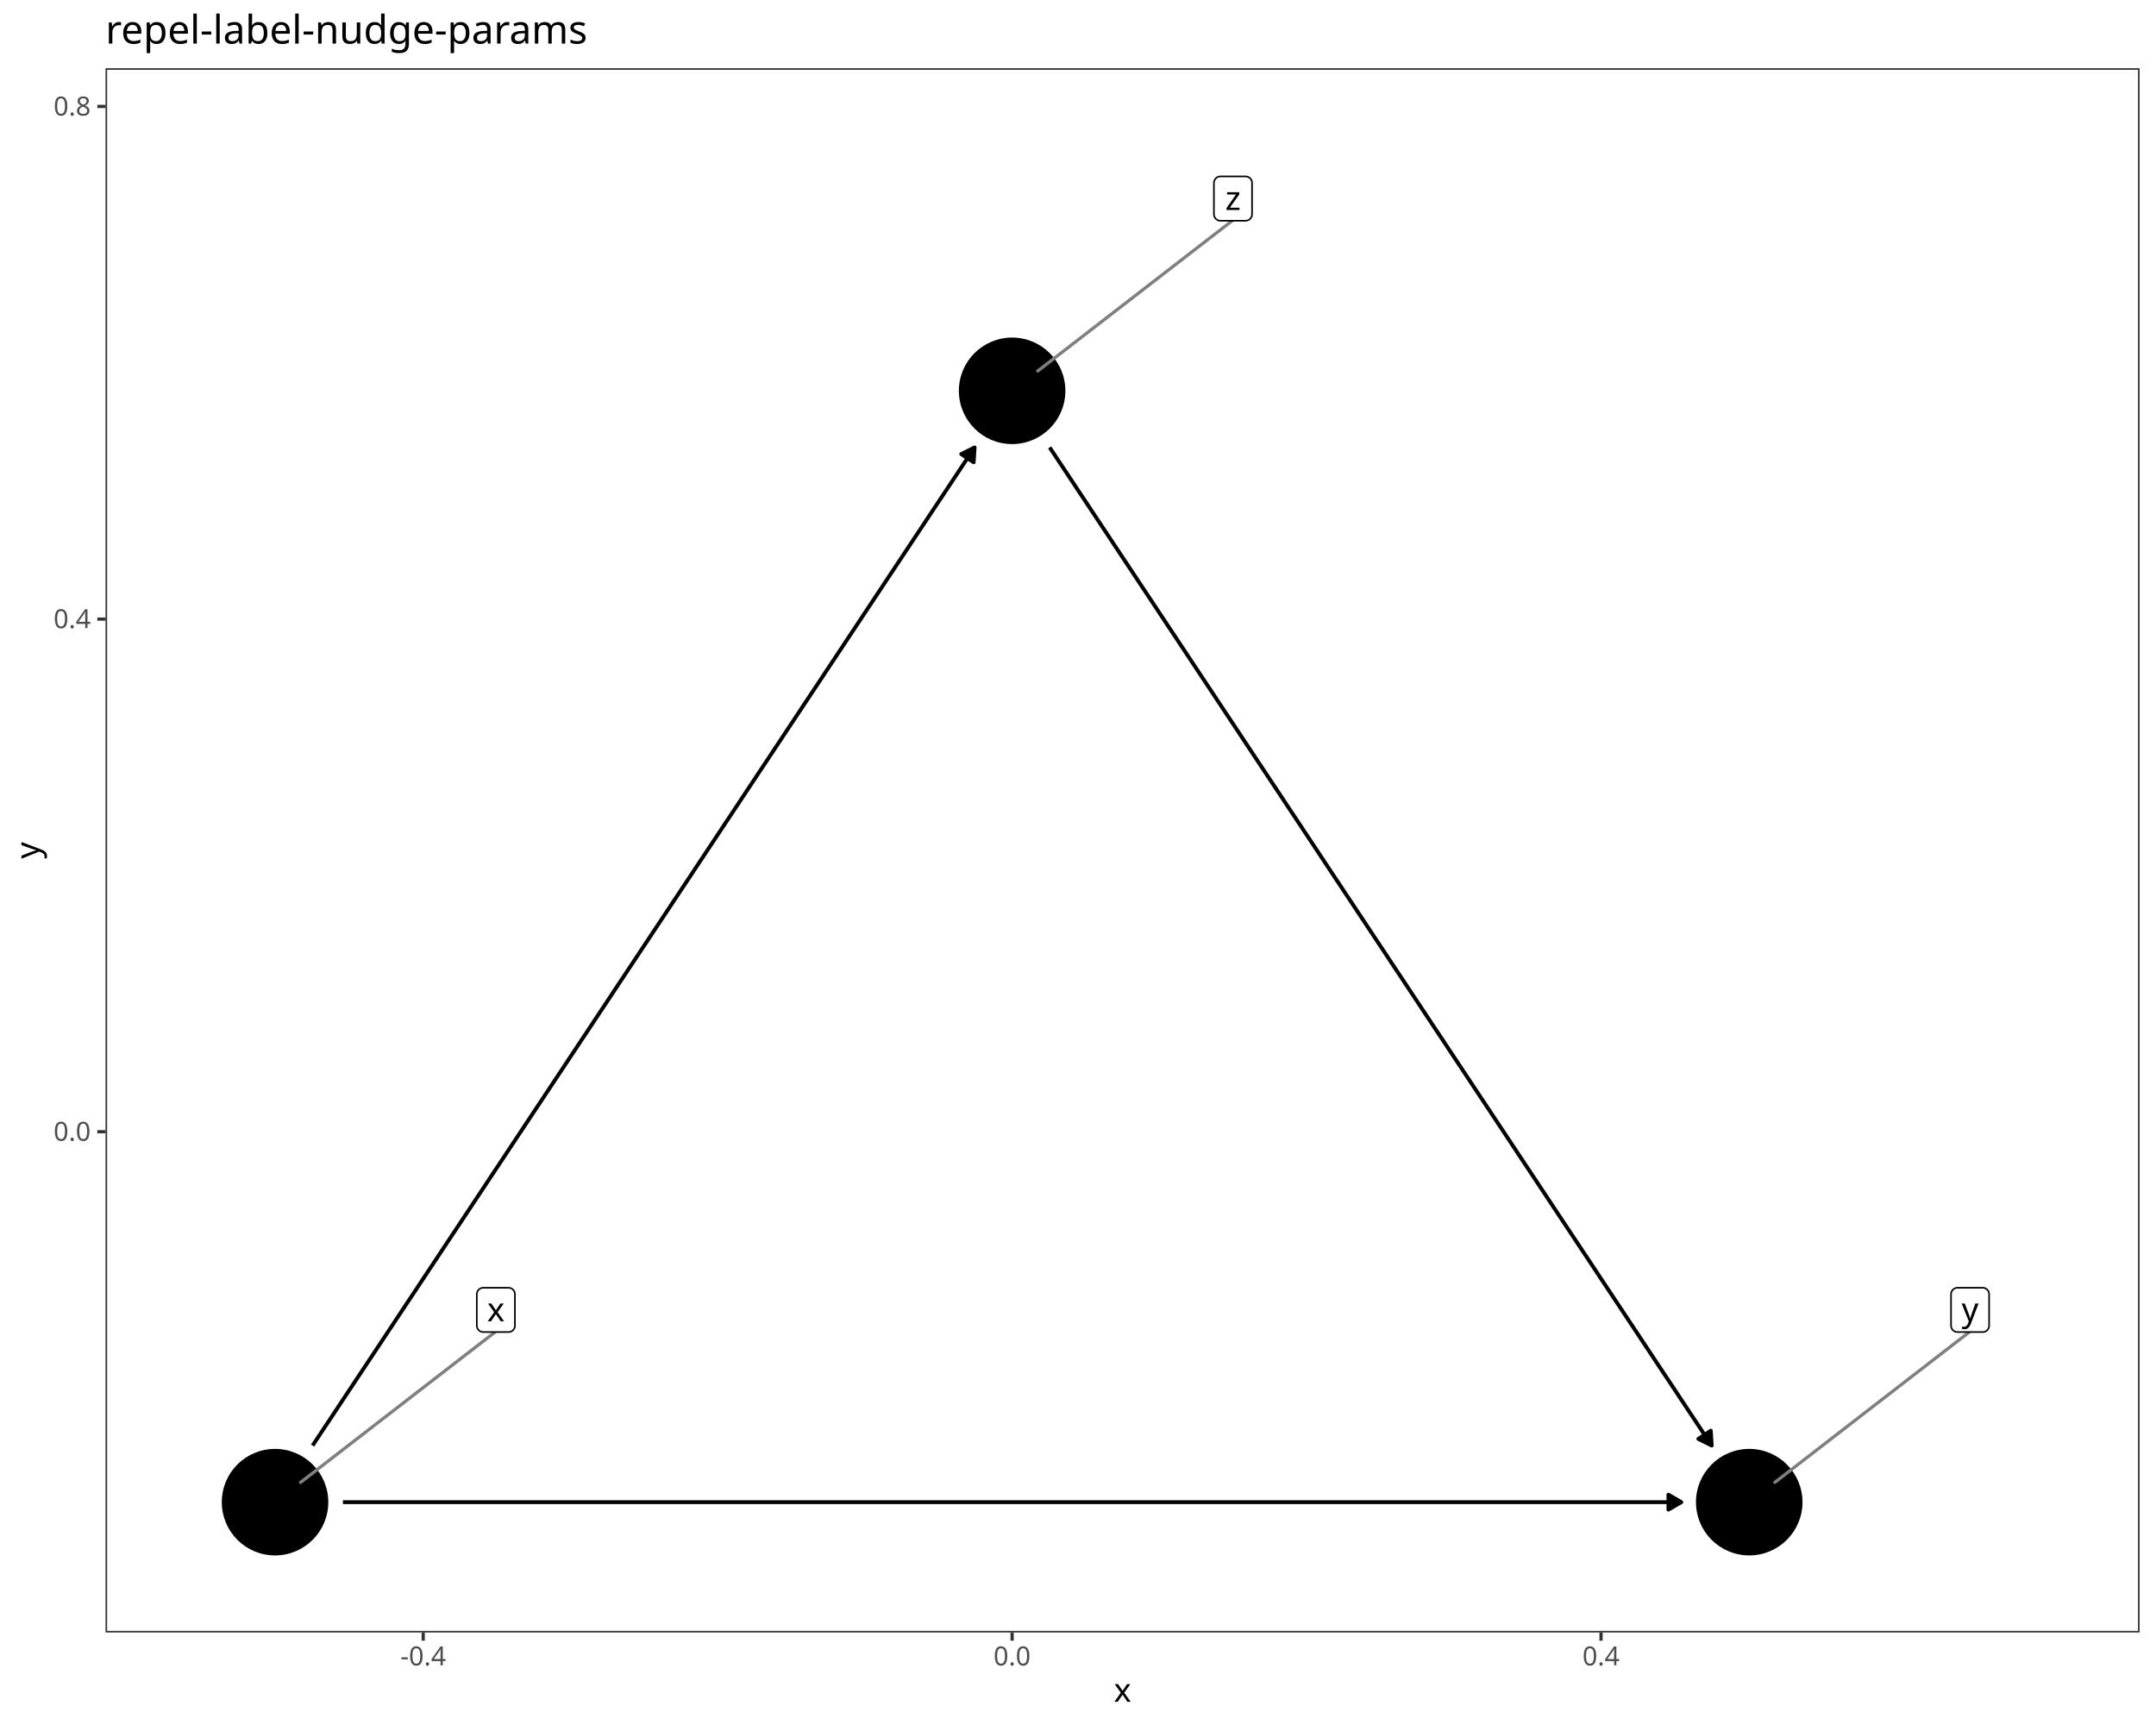
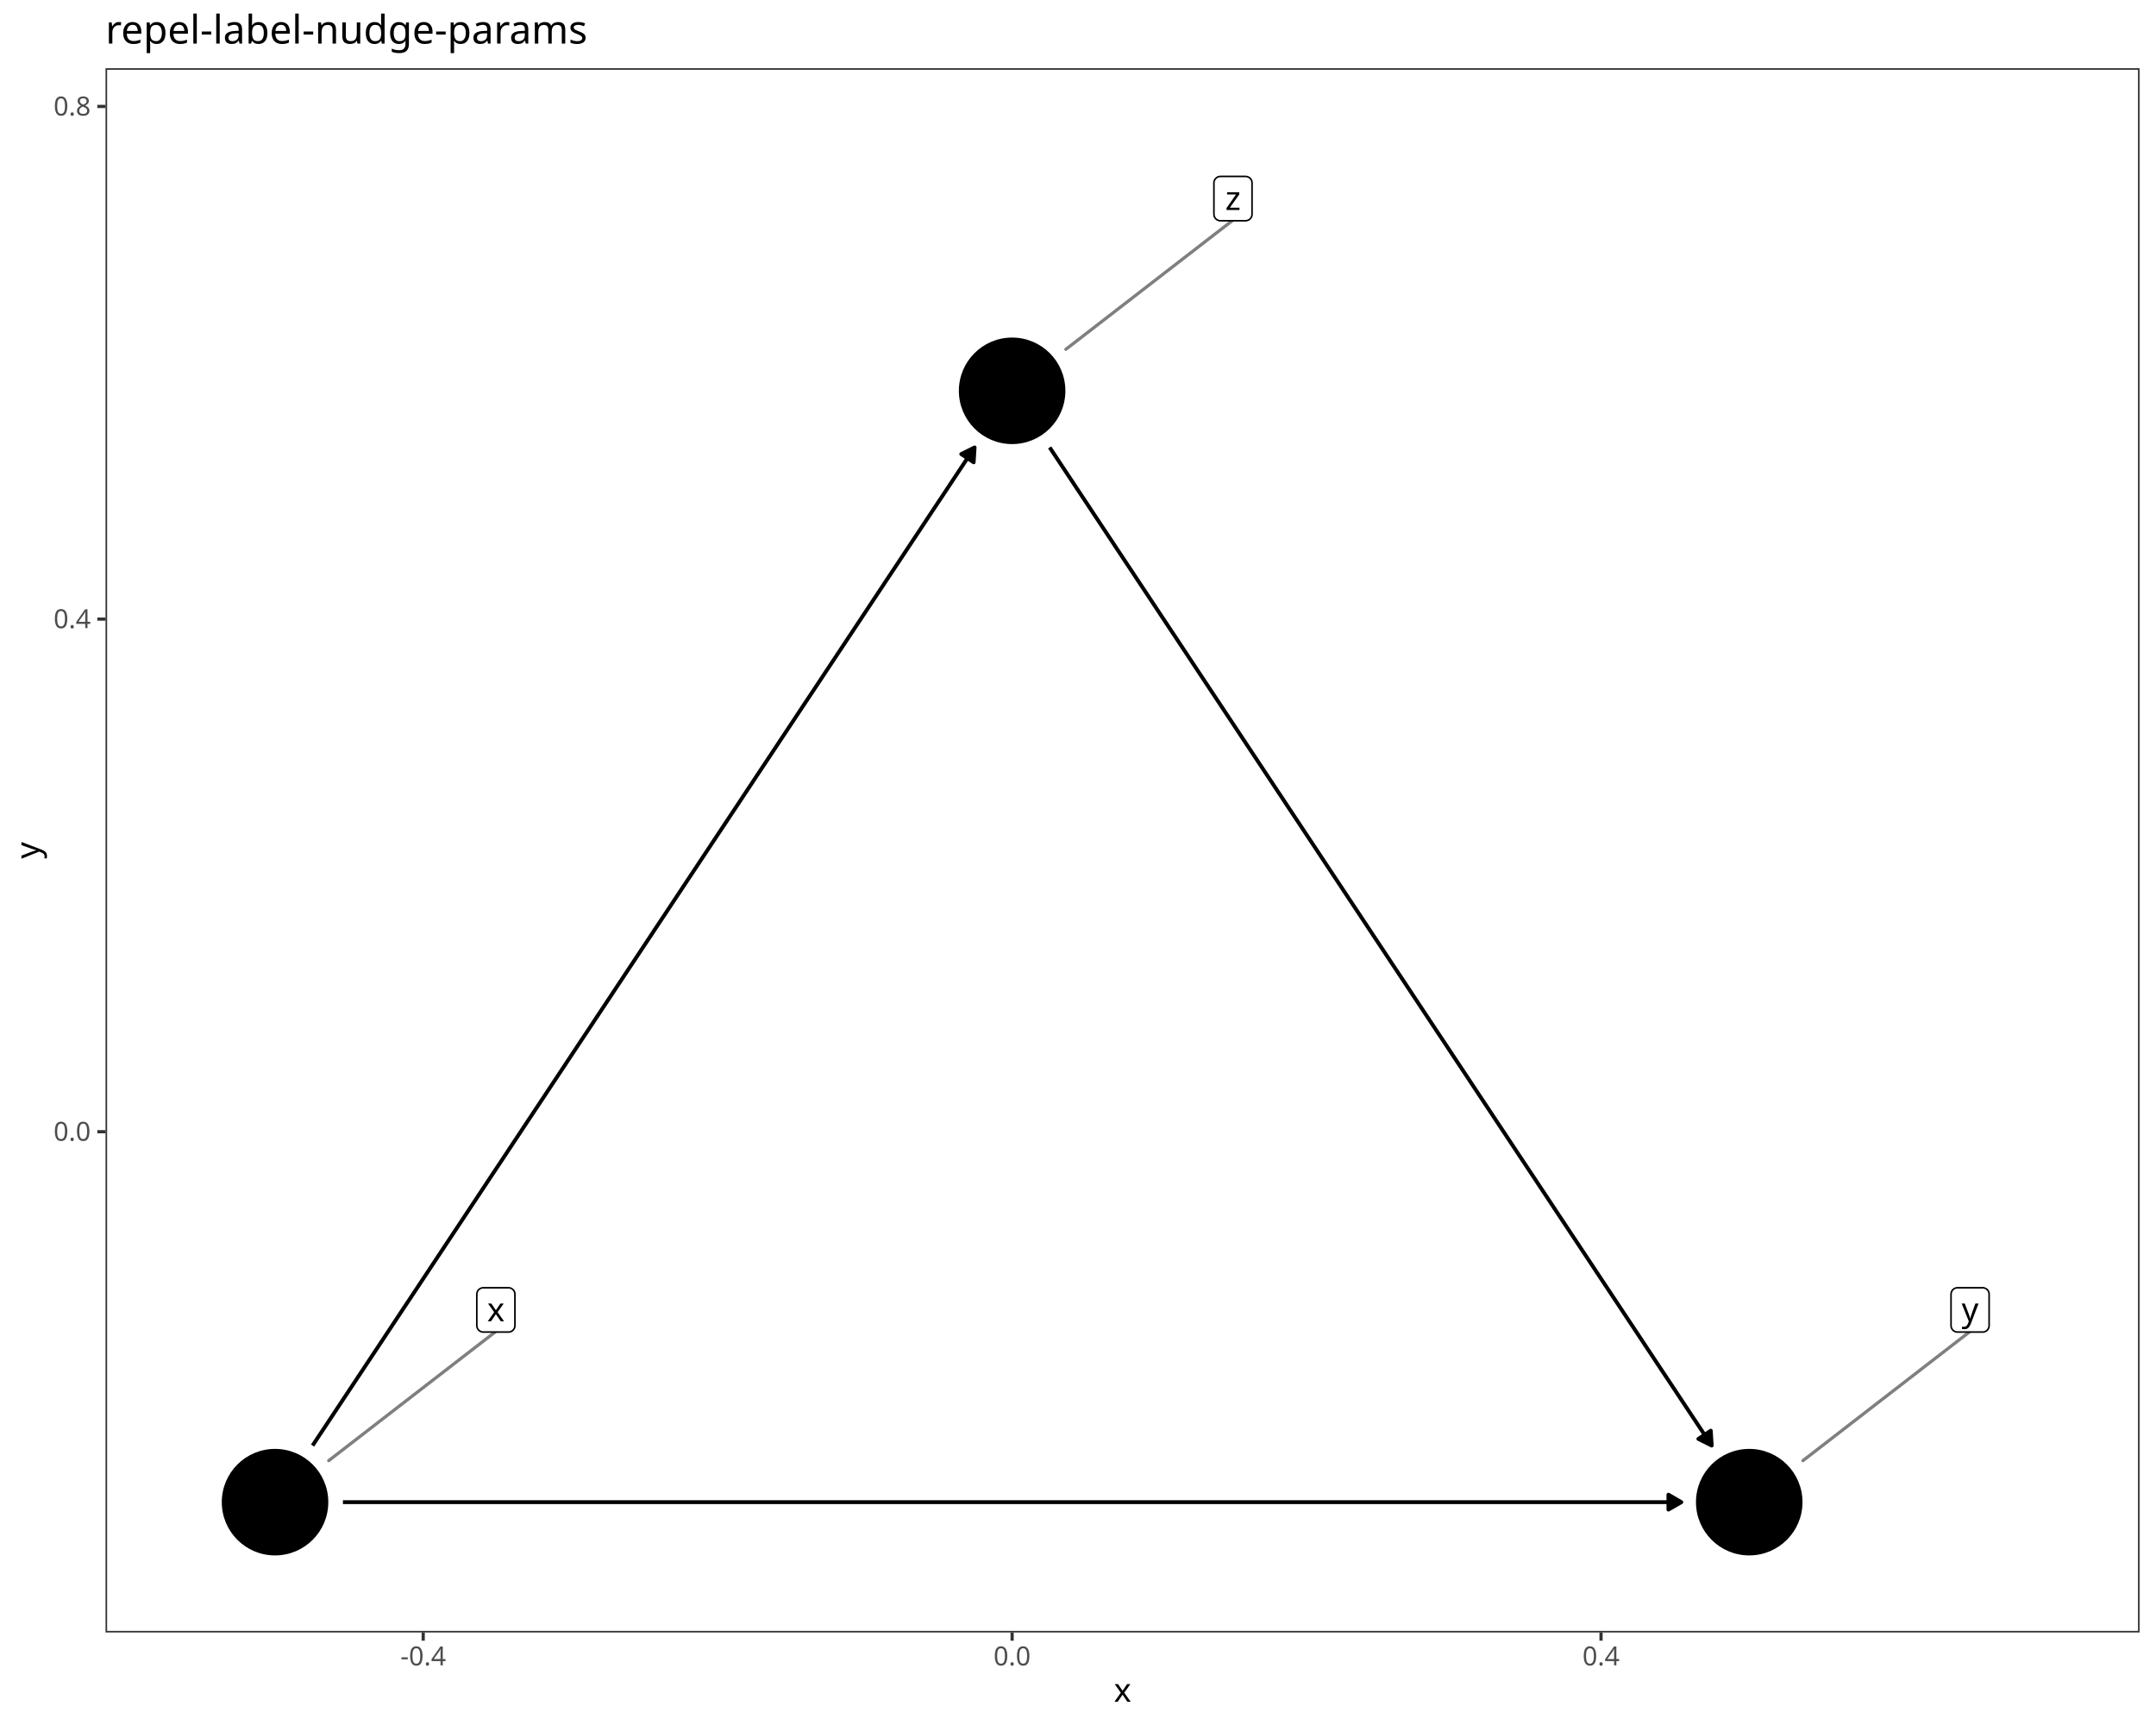
<svg xmlns="http://www.w3.org/2000/svg" class="svglite" data-engine-version="2.0" width="720.00pt" height="576.00pt" viewBox="0 0 720.00 576.00">
  <defs>
    <style type="text/css">
    .svglite line, .svglite polyline, .svglite polygon, .svglite path, .svglite rect, .svglite circle {
      fill: none;
      stroke: #000000;
      stroke-linecap: round;
      stroke-linejoin: round;
      stroke-miterlimit: 10.00;
    }
  </style>
  </defs>
  <rect width="100%" height="100%" style="stroke: none; fill: #FFFFFF;" />
  <defs>
    <clipPath id="cpMC4wMHw3MjAuMDB8MC4wMHw1NzYuMDA=">
      <rect x="0.00" y="0.00" width="720.00" height="576.00" />
    </clipPath>
  </defs>
  <g clip-path="url(#cpMC4wMHw3MjAuMDB8MC4wMHw1NzYuMDA=)">
    <rect x="0.00" y="0.00" width="720.00" height="576.00" style="stroke-width: 1.07; stroke: #FFFFFF; fill: #FFFFFF;" />
  </g>
  <defs>
    <clipPath id="cpMzUuMjR8NzE0LjUyfDIyLjc4fDU0NS4xMQ==">
      <rect x="35.24" y="22.78" width="679.28" height="522.33" />
    </clipPath>
  </defs>
  <g clip-path="url(#cpMzUuMjR8NzE0LjUyfDIyLjc4fDU0NS4xMQ==)">
    <rect x="35.24" y="22.78" width="679.28" height="522.33" style="stroke-width: 1.07; stroke: none; fill: #FFFFFF;" />
    <polyline points="114.52,501.59 116.71,501.59 121.68,501.59 126.66,501.59 131.63,501.59 136.60,501.59 141.57,501.59 146.55,501.59 151.52,501.59 156.49,501.59 161.47,501.59 166.44,501.59 171.41,501.59 176.38,501.59 181.36,501.59 186.33,501.59 191.30,501.59 196.28,501.59 201.25,501.59 206.22,501.59 211.19,501.59 216.17,501.59 221.14,501.59 226.11,501.59 231.09,501.59 236.06,501.59 241.03,501.59 246.01,501.59 250.98,501.59 255.95,501.59 260.92,501.59 265.90,501.59 270.87,501.59 275.84,501.59 280.82,501.59 285.79,501.59 290.76,501.59 295.73,501.59 300.71,501.59 305.68,501.59 310.65,501.59 315.63,501.59 320.60,501.59 325.57,501.59 330.54,501.59 335.52,501.59 340.49,501.59 345.46,501.59 350.44,501.59 355.41,501.59 360.38,501.59 365.35,501.59 370.33,501.59 375.30,501.59 380.27,501.59 385.25,501.59 390.22,501.59 395.19,501.59 400.16,501.59 405.14,501.59 410.11,501.59 415.08,501.59 420.06,501.59 425.03,501.59 430.00,501.59 434.98,501.59 439.95,501.59 444.92,501.59 449.89,501.59 454.87,501.59 459.84,501.59 464.81,501.59 469.79,501.59 474.76,501.59 479.73,501.59 484.70,501.59 489.68,501.59 494.65,501.59 499.62,501.59 504.60,501.59 509.57,501.59 514.54,501.59 519.51,501.59 524.49,501.59 529.46,501.59 534.43,501.59 539.41,501.59 544.38,501.59 549.35,501.59 554.32,501.59 559.30,501.59 561.49,501.59 " style="stroke-width: 1.28; stroke-linecap: butt;" />
    <polygon points="557.17,504.08 561.49,501.59 557.17,499.09 " style="stroke-width: 1.28; stroke-linecap: butt; fill: #000000;" />
    <polyline points="104.38,482.69 106.76,479.10 109.25,475.35 111.74,471.60 114.22,467.85 116.71,464.10 119.20,460.35 121.68,456.61 124.17,452.86 126.66,449.11 129.14,445.36 131.63,441.61 134.11,437.86 136.60,434.12 139.09,430.37 141.57,426.62 144.06,422.87 146.55,419.12 149.03,415.37 151.52,411.63 154.01,407.88 156.49,404.13 158.98,400.38 161.47,396.63 163.95,392.88 166.44,389.14 168.93,385.39 171.41,381.64 173.90,377.89 176.38,374.14 178.87,370.39 181.36,366.65 183.84,362.90 186.33,359.15 188.82,355.40 191.30,351.65 193.79,347.90 196.28,344.16 198.76,340.41 201.25,336.66 203.74,332.91 206.22,329.16 208.71,325.41 211.19,321.67 213.68,317.92 216.17,314.17 218.65,310.42 221.14,306.67 223.63,302.92 226.11,299.18 228.60,295.43 231.09,291.68 233.57,287.93 236.06,284.18 238.55,280.43 241.03,276.69 243.52,272.94 246.01,269.19 248.49,265.44 250.98,261.69 253.46,257.94 255.95,254.20 258.44,250.45 260.92,246.70 263.41,242.95 265.90,239.20 268.38,235.45 270.87,231.71 273.36,227.96 275.84,224.21 278.33,220.46 280.82,216.71 283.30,212.96 285.79,209.22 288.27,205.47 290.76,201.72 293.25,197.97 295.73,194.22 298.22,190.47 300.71,186.73 303.19,182.98 305.68,179.23 308.17,175.48 310.65,171.73 313.14,167.98 315.63,164.24 318.11,160.49 320.60,156.74 323.08,152.99 325.47,149.40 " style="stroke-width: 1.28; stroke-linecap: butt;" />
    <polygon points="325.16,154.37 325.47,149.40 321.01,151.62 " style="stroke-width: 1.28; stroke-linecap: butt; fill: #000000;" />
    <polyline points="350.54,149.40 352.92,152.99 355.41,156.74 357.90,160.49 360.38,164.24 362.87,167.98 365.35,171.73 367.84,175.48 370.33,179.23 372.81,182.98 375.30,186.73 377.79,190.47 380.27,194.22 382.76,197.97 385.25,201.72 387.73,205.47 390.22,209.22 392.71,212.96 395.19,216.71 397.68,220.46 400.16,224.21 402.65,227.96 405.14,231.71 407.62,235.45 410.11,239.20 412.60,242.95 415.08,246.70 417.57,250.45 420.06,254.20 422.54,257.94 425.03,261.69 427.52,265.44 430.00,269.19 432.49,272.94 434.98,276.69 437.46,280.43 439.95,284.18 442.43,287.93 444.92,291.68 447.41,295.43 449.89,299.18 452.38,302.92 454.87,306.67 457.35,310.42 459.84,314.17 462.33,317.92 464.81,321.67 467.30,325.41 469.79,329.16 472.27,332.91 474.76,336.66 477.24,340.41 479.73,344.16 482.22,347.90 484.70,351.65 487.19,355.40 489.68,359.15 492.16,362.90 494.65,366.65 497.14,370.39 499.62,374.14 502.11,377.89 504.60,381.64 507.08,385.39 509.57,389.14 512.06,392.88 514.54,396.63 517.03,400.38 519.51,404.13 522.00,407.88 524.49,411.63 526.97,415.37 529.46,419.12 531.95,422.87 534.43,426.62 536.92,430.37 539.41,434.12 541.89,437.86 544.38,441.61 546.87,445.36 549.35,449.11 551.84,452.86 554.32,456.61 556.81,460.35 559.30,464.10 561.78,467.85 564.27,471.60 566.76,475.35 569.24,479.10 571.63,482.69 " style="stroke-width: 1.28; stroke-linecap: butt;" />
    <polygon points="567.17,480.47 571.63,482.69 571.32,477.72 " style="stroke-width: 1.28; stroke-linecap: butt; fill: #000000;" />
    <circle cx="91.85" cy="501.59" r="17.43" style="stroke-width: 0.71; fill: #000000;" />
    <circle cx="584.16" cy="501.59" r="17.43" style="stroke-width: 0.71; fill: #000000;" />
    <circle cx="338.00" cy="130.50" r="17.43" style="stroke-width: 0.71; fill: #000000;" />
-     <line x1="165.33" y1="444.79" x2="100.39" y2="494.98" style="stroke-width: 1.07; stroke: #7F7F7F;" />
-     <line x1="657.65" y1="444.79" x2="592.71" y2="494.98" style="stroke-width: 1.07; stroke: #7F7F7F;" />
-     <line x1="411.49" y1="73.71" x2="346.55" y2="123.89" style="stroke-width: 1.07; stroke: #7F7F7F;" />
+     <line x1="165.33" y1="444.79" x2="109.78" y2="487.72" style="stroke-width: 1.07; stroke: #7F7F7F;" />
+     <line x1="657.65" y1="444.79" x2="602.10" y2="487.72" style="stroke-width: 1.07; stroke: #7F7F7F;" />
+     <line x1="411.49" y1="73.71" x2="355.94" y2="116.64" style="stroke-width: 1.07; stroke: #7F7F7F;" />
    <polygon points="161.39,444.79 169.80,444.79 169.71,444.79 170.06,444.78 170.40,444.71 170.72,444.59 171.03,444.41 171.30,444.19 171.53,443.93 171.71,443.64 171.85,443.32 171.93,442.98 171.96,442.63 171.96,442.63 171.96,432.16 171.96,432.16 171.93,431.81 171.85,431.47 171.71,431.15 171.53,430.86 171.30,430.60 171.03,430.38 170.72,430.20 170.40,430.08 170.06,430.01 169.80,430.00 161.39,430.00 161.65,430.01 161.31,430.00 160.96,430.04 160.63,430.14 160.31,430.29 160.03,430.48 159.78,430.72 159.57,431.00 159.41,431.31 159.30,431.64 159.24,431.98 159.23,432.16 159.23,442.63 159.24,442.46 159.24,442.81 159.30,443.15 159.41,443.48 159.57,443.79 159.78,444.07 160.03,444.31 160.31,444.50 160.63,444.65 160.96,444.75 161.31,444.79 " style="stroke-width: 0.53; fill: #FFFFFF;" />
    <text x="165.60" y="441.19" text-anchor="middle" style="font-size: 11.04px; font-family: sans;" textLength="5.52px" lengthAdjust="spacingAndGlyphs">x</text>
    <polygon points="653.71,444.79 662.11,444.79 662.03,444.79 662.38,444.78 662.72,444.71 663.04,444.59 663.34,444.41 663.61,444.19 663.84,443.93 664.03,443.64 664.16,443.32 664.25,442.98 664.27,442.63 664.27,442.63 664.27,432.16 664.27,432.16 664.25,431.81 664.16,431.47 664.03,431.15 663.84,430.86 663.61,430.60 663.34,430.38 663.04,430.21 662.72,430.08 662.38,430.01 662.11,430.00 653.71,430.00 653.97,430.01 653.62,430.00 653.28,430.04 652.94,430.14 652.63,430.29 652.34,430.48 652.09,430.72 651.89,431.00 651.72,431.31 651.61,431.64 651.56,431.98 651.55,432.16 651.55,442.63 651.56,442.46 651.56,442.81 651.61,443.15 651.72,443.48 651.89,443.79 652.09,444.07 652.34,444.31 652.63,444.51 652.94,444.65 653.28,444.75 653.62,444.79 " style="stroke-width: 0.53; fill: #FFFFFF;" />
    <text x="657.91" y="441.19" text-anchor="middle" style="font-size: 11.04px; font-family: sans;" textLength="5.52px" lengthAdjust="spacingAndGlyphs">y</text>
    <polygon points="407.55,73.71 415.96,73.71 415.87,73.71 416.22,73.69 416.56,73.62 416.88,73.50 417.19,73.33 417.45,73.11 417.69,72.85 417.87,72.55 418.01,72.23 418.09,71.90 418.12,71.55 418.12,71.55 418.12,61.07 418.12,61.07 418.09,60.72 418.01,60.39 417.87,60.07 417.69,59.77 417.45,59.51 417.19,59.29 416.88,59.12 416.56,59.00 416.22,58.93 415.96,58.91 407.55,58.91 407.81,58.93 407.47,58.91 407.12,58.95 406.79,59.05 406.47,59.20 406.19,59.40 405.94,59.64 405.73,59.92 405.57,60.22 405.46,60.55 405.40,60.90 405.39,61.07 405.39,71.55 405.40,71.37 405.40,71.72 405.46,72.07 405.57,72.40 405.73,72.70 405.94,72.98 406.19,73.22 406.47,73.42 406.79,73.57 407.12,73.67 407.47,73.71 " style="stroke-width: 0.53; fill: #FFFFFF;" />
    <text x="411.76" y="70.11" text-anchor="middle" style="font-size: 11.04px; font-family: sans;" textLength="5.52px" lengthAdjust="spacingAndGlyphs">z</text>
    <rect x="35.24" y="22.78" width="679.28" height="522.33" style="stroke-width: 1.07; stroke: #333333;" />
  </g>
  <g clip-path="url(#cpMC4wMHw3MjAuMDB8MC4wMHw1NzYuMDA=)">
    <text x="30.31" y="380.92" text-anchor="end" style="font-size: 8.80px; fill: #4D4D4D; font-family: sans;" textLength="12.23px" lengthAdjust="spacingAndGlyphs">0.0</text>
    <text x="30.31" y="209.75" text-anchor="end" style="font-size: 8.80px; fill: #4D4D4D; font-family: sans;" textLength="12.23px" lengthAdjust="spacingAndGlyphs">0.4</text>
    <text x="30.31" y="38.57" text-anchor="end" style="font-size: 8.80px; fill: #4D4D4D; font-family: sans;" textLength="12.23px" lengthAdjust="spacingAndGlyphs">0.8</text>
    <polyline points="32.50,377.89 35.24,377.89 " style="stroke-width: 1.07; stroke: #333333; stroke-linecap: butt;" />
    <polyline points="32.50,206.72 35.24,206.72 " style="stroke-width: 1.07; stroke: #333333; stroke-linecap: butt;" />
    <polyline points="32.50,35.54 35.24,35.54 " style="stroke-width: 1.07; stroke: #333333; stroke-linecap: butt;" />
    <polyline points="141.33,547.85 141.33,545.11 " style="stroke-width: 1.07; stroke: #333333; stroke-linecap: butt;" />
    <polyline points="338.00,547.85 338.00,545.11 " style="stroke-width: 1.07; stroke: #333333; stroke-linecap: butt;" />
    <polyline points="534.67,547.85 534.67,545.11 " style="stroke-width: 1.07; stroke: #333333; stroke-linecap: butt;" />
    <text x="141.33" y="556.10" text-anchor="middle" style="font-size: 8.80px; fill: #4D4D4D; font-family: sans;" textLength="15.16px" lengthAdjust="spacingAndGlyphs">-0.4</text>
    <text x="338.00" y="556.10" text-anchor="middle" style="font-size: 8.80px; fill: #4D4D4D; font-family: sans;" textLength="12.23px" lengthAdjust="spacingAndGlyphs">0.0</text>
    <text x="534.67" y="556.10" text-anchor="middle" style="font-size: 8.80px; fill: #4D4D4D; font-family: sans;" textLength="12.23px" lengthAdjust="spacingAndGlyphs">0.4</text>
    <text x="374.88" y="568.24" text-anchor="middle" style="font-size: 11.00px; font-family: sans;" textLength="5.50px" lengthAdjust="spacingAndGlyphs">x</text>
    <text transform="translate(13.05,283.95) rotate(-90)" text-anchor="middle" style="font-size: 11.00px; font-family: sans;" textLength="5.50px" lengthAdjust="spacingAndGlyphs">y</text>
    <text x="35.24" y="14.56" style="font-size: 13.20px; font-family: sans;" textLength="151.16px" lengthAdjust="spacingAndGlyphs">repel-label-nudge-params</text>
  </g>
</svg>
